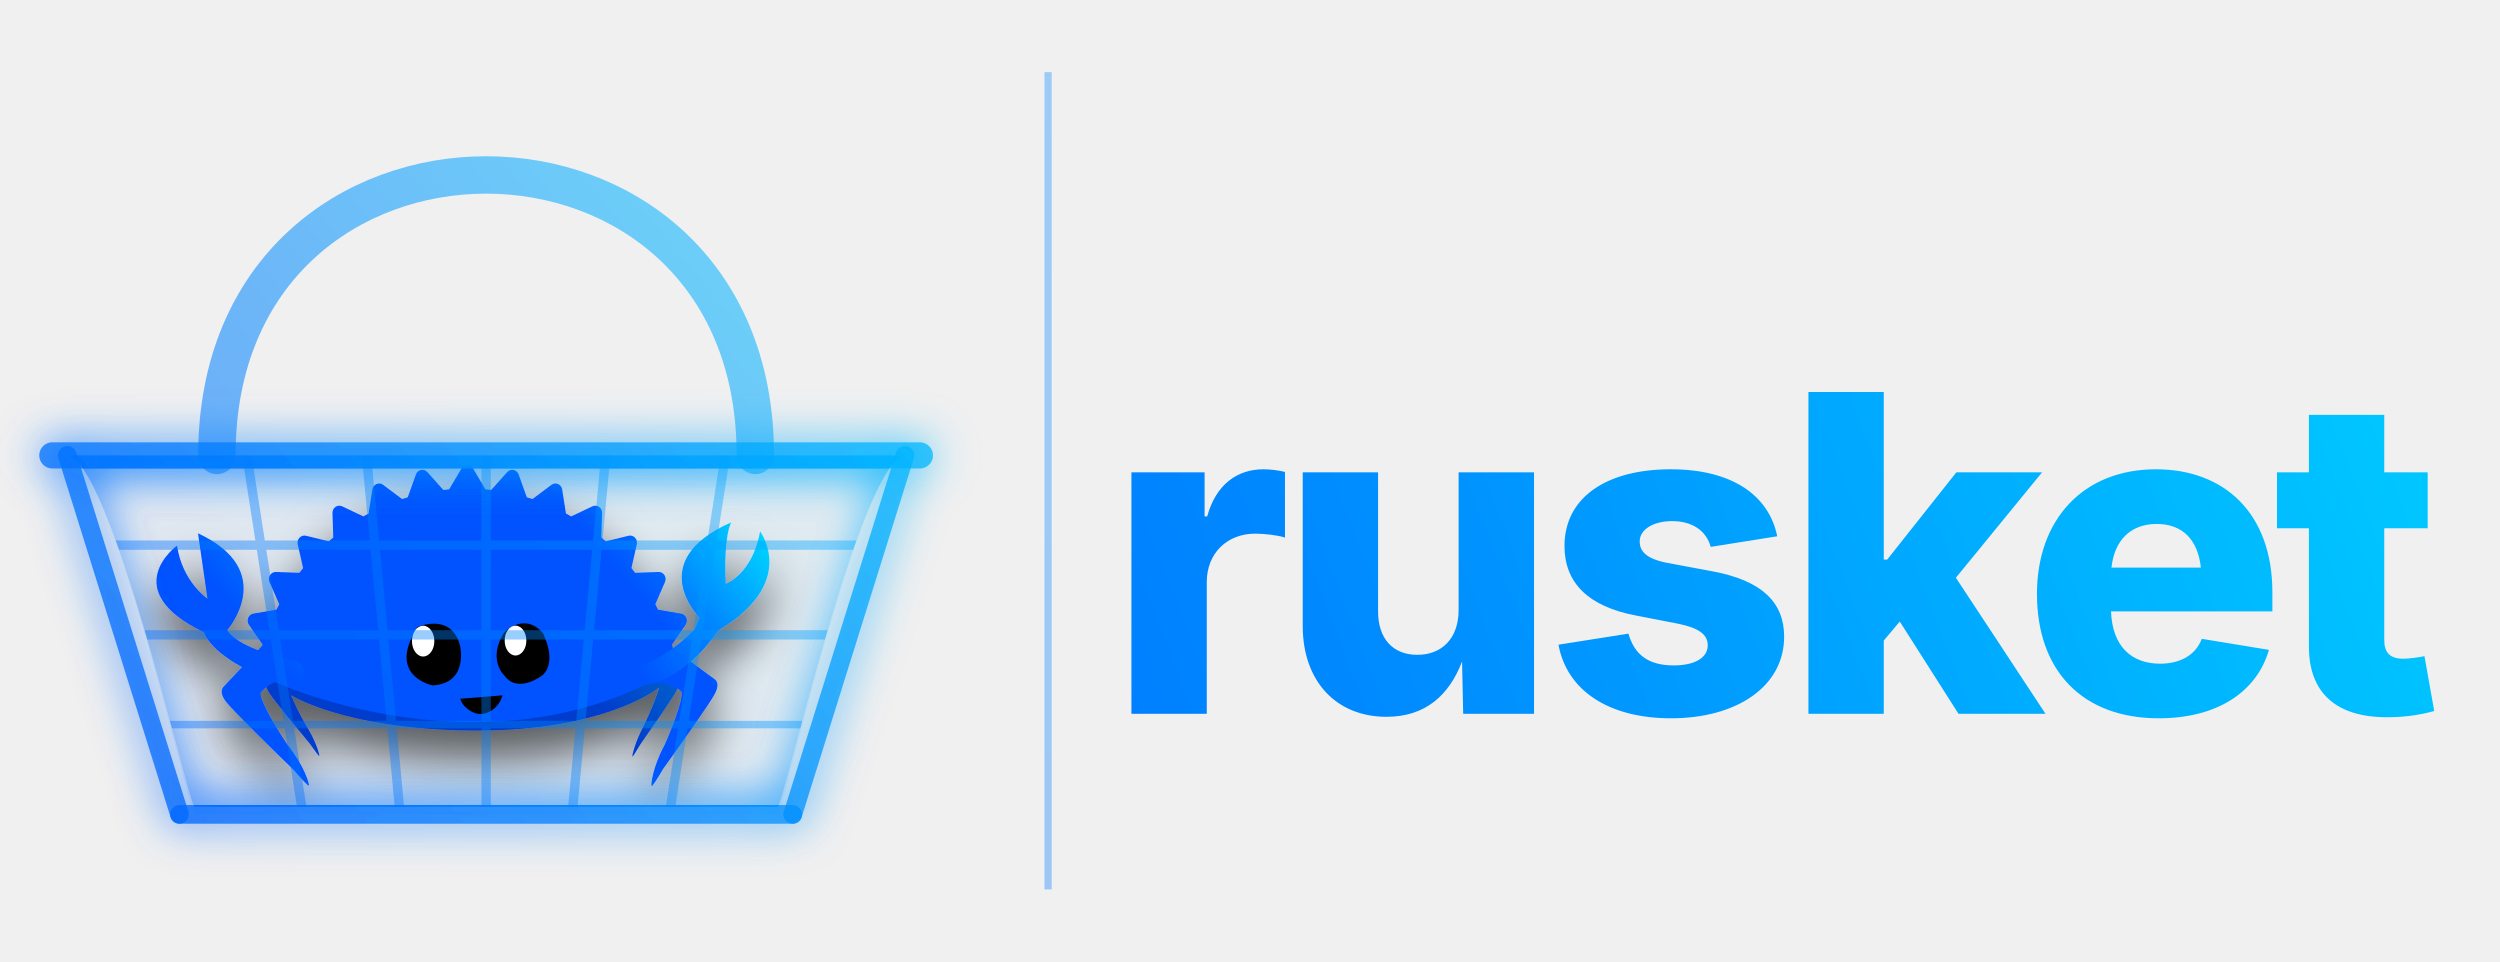
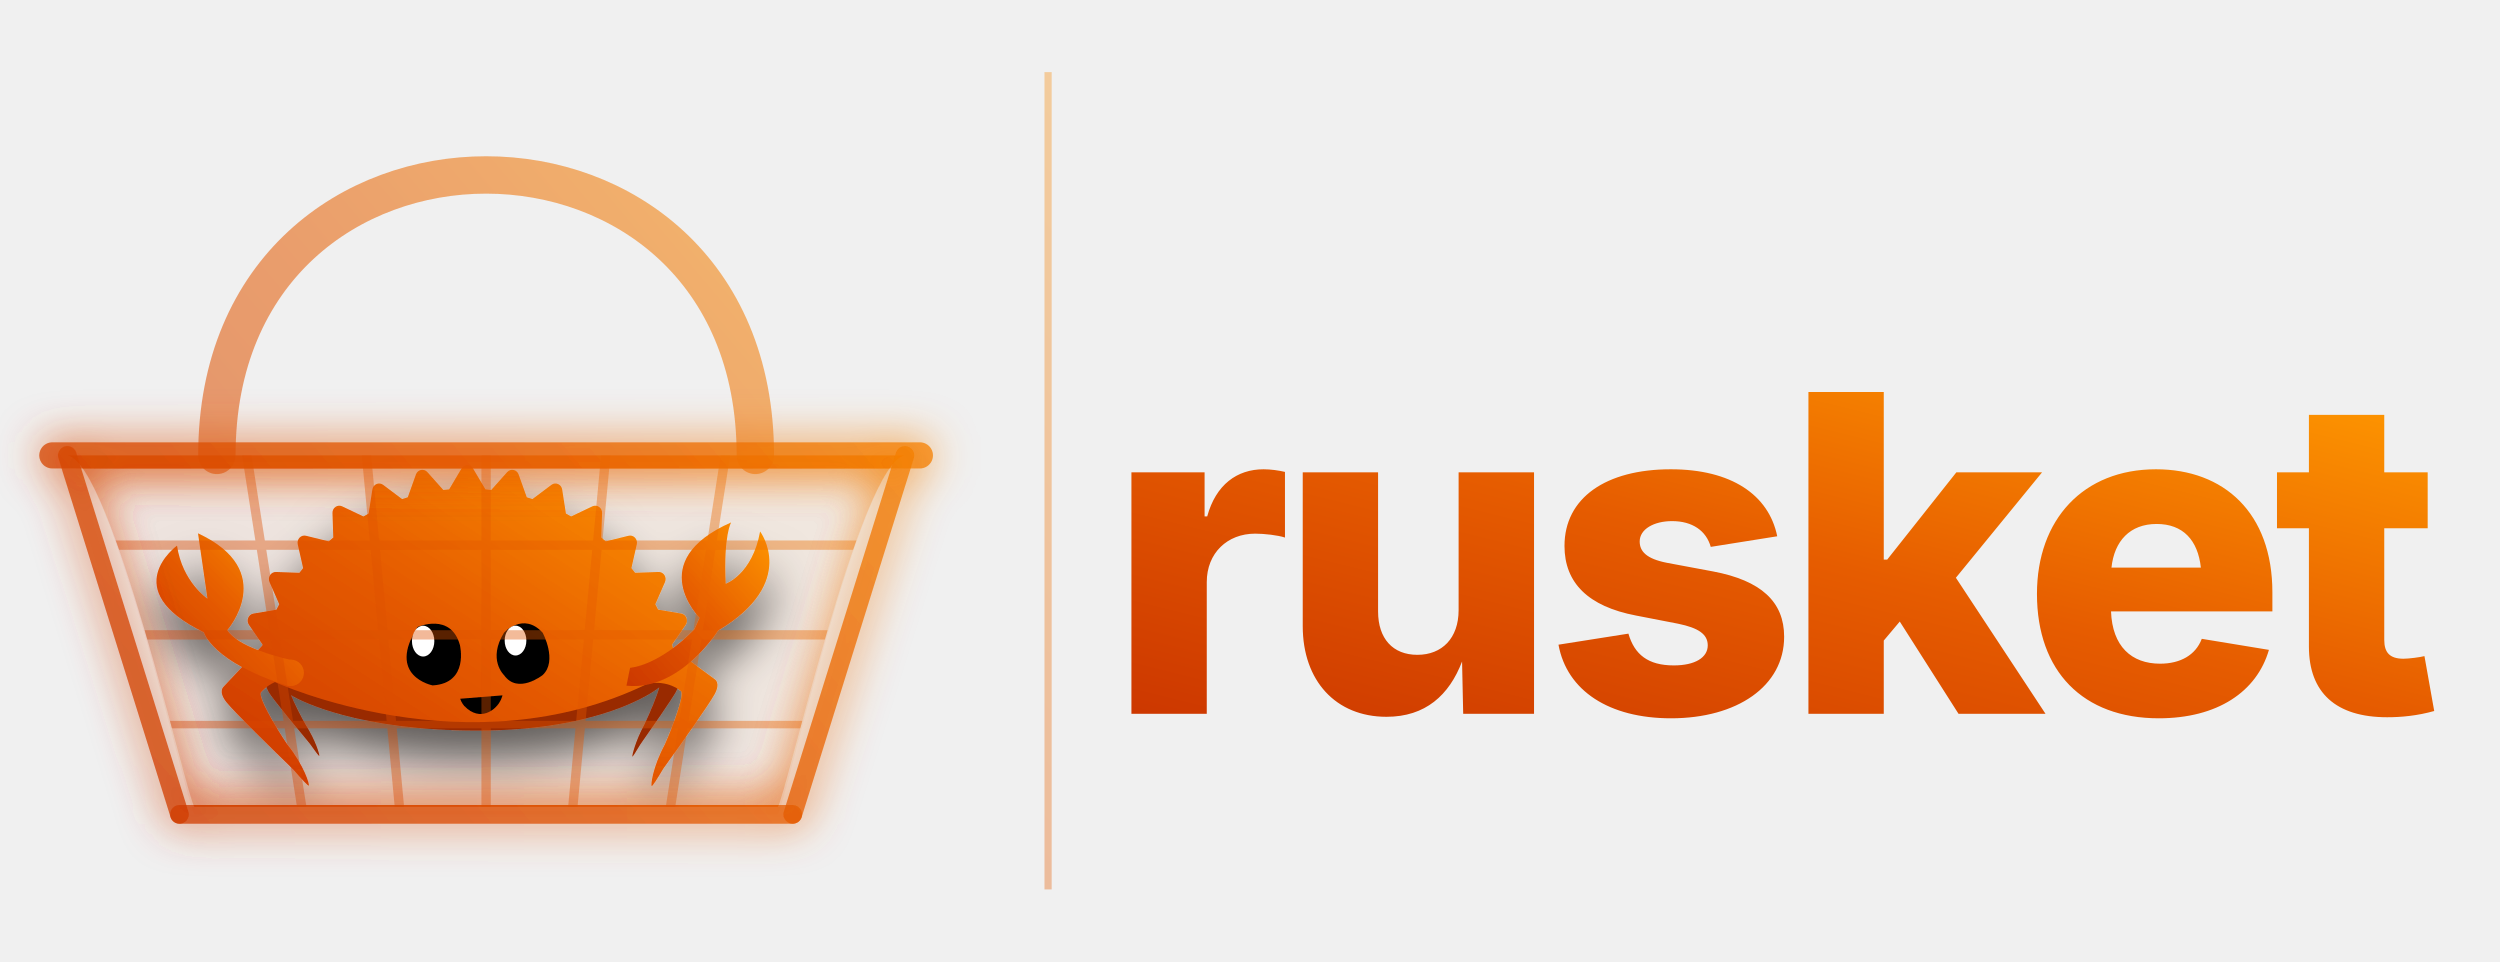
<svg xmlns="http://www.w3.org/2000/svg" viewBox="0 0 520 200" width="100%" height="100%">
  <defs>
-     <linearGradient id="warmGlow" gradientUnits="userSpaceOnUse" x1="0%" y1="100%" x2="100%" y2="0%">
-       <stop offset="0%" stop-color="#0052FF" />
-       <stop offset="50%" stop-color="#0088FF" />
-       <stop offset="100%" stop-color="#00D4FF" />
+     <linearGradient id="basketGlow" gradientUnits="userSpaceOnUse" x1="114" y1="296" x2="346" y2="100">
+       <stop offset="0%" stop-color="#CC3700" />
+       <stop offset="50%" stop-color="#E65C00" />
+       <stop offset="100%" stop-color="#FF9900" />
    </linearGradient>
-     <linearGradient id="warmDark" gradientUnits="userSpaceOnUse" x1="0%" y1="100%" x2="100%" y2="0%">
-       <stop offset="0%" stop-color="#003DCC" />
-       <stop offset="50%" stop-color="#0066CC" />
-       <stop offset="100%" stop-color="#0099CC" />
+     <linearGradient id="crabGlow" gradientUnits="userSpaceOnUse" x1="160" y1="240" x2="280" y2="150">
+       <stop offset="0%" stop-color="#CC3700" />
+       <stop offset="50%" stop-color="#E65C00" />
+       <stop offset="100%" stop-color="#FF9900" />
+     </linearGradient>
+     <linearGradient id="crabDark" gradientUnits="userSpaceOnUse" x1="160" y1="240" x2="280" y2="150">
+       <stop offset="0%" stop-color="#992900" />
+       <stop offset="50%" stop-color="#B34700" />
+       <stop offset="100%" stop-color="#CC7A00" />
+     </linearGradient>
+     <linearGradient id="textGlow" gradientUnits="objectBoundingBox" x1="0%" y1="100%" x2="100%" y2="0%">
+       <stop offset="0%" stop-color="#CC3700" />
+       <stop offset="50%" stop-color="#E65C00" />
+       <stop offset="100%" stop-color="#FF9900" />
    </linearGradient>
  </defs>
  <svg x="0" y="-5" width="210" height="180" viewBox="100 75 270 225" overflow="visible">
    <defs>
-       <linearGradient id="warmGlow" gradientUnits="userSpaceOnUse" x1="0%" y1="100%" x2="100%" y2="0%">
-         <stop offset="0%" stop-color="#0052FF" />
-         <stop offset="50%" stop-color="#0088FF" />
-         <stop offset="100%" stop-color="#00D4FF" />
+       <linearGradient id="basketGlow" gradientUnits="userSpaceOnUse" x1="114" y1="296" x2="346" y2="100">
+         <stop offset="0%" stop-color="#CC3700" />
+         <stop offset="50%" stop-color="#E65C00" />
+         <stop offset="100%" stop-color="#FF9900" />
      </linearGradient>
-       <linearGradient id="warmDark" gradientUnits="userSpaceOnUse" x1="0%" y1="100%" x2="100%" y2="0%">
-         <stop offset="0%" stop-color="#003DCC" />
-         <stop offset="50%" stop-color="#0066CC" />
-         <stop offset="100%" stop-color="#0099CC" />
+       <linearGradient id="crabGlow" gradientUnits="userSpaceOnUse" x1="160" y1="240" x2="280" y2="150">
+         <stop offset="0%" stop-color="#CC3700" />
+         <stop offset="50%" stop-color="#E65C00" />
+         <stop offset="100%" stop-color="#FF9900" />
+       </linearGradient>
+       <linearGradient id="crabDark" gradientUnits="userSpaceOnUse" x1="160" y1="240" x2="280" y2="150">
+         <stop offset="0%" stop-color="#992900" />
+         <stop offset="50%" stop-color="#B34700" />
+         <stop offset="100%" stop-color="#CC7A00" />
+       </linearGradient>
+       <linearGradient id="textGlow" gradientUnits="objectBoundingBox" x1="0%" y1="100%" x2="100%" y2="0%">
+         <stop offset="0%" stop-color="#CC3700" />
+         <stop offset="50%" stop-color="#E65C00" />
+         <stop offset="100%" stop-color="#FF9900" />
      </linearGradient>
      <filter id="glow9" x="-20%" y="-20%" width="140%" height="140%">
        <feGaussianBlur stdDeviation="6" result="blur" />
        <feMerge>
          <feMergeNode in="blur" />
          <feMergeNode in="SourceGraphic" />
        </feMerge>
      </filter>
      <filter id="shadow9" x="-50%" y="-50%" width="200%" height="200%">
        <feDropShadow dx="0" dy="8" stdDeviation="6" flood-color="#000000" flood-opacity="0.6" />
      </filter>
      <clipPath id="clip9">
        <path d="M 118,200 C 130,202 150,292 152,294 L 308,294 C 310,292 330,202 342,200 Z" />
      </clipPath>
    </defs>
    <style>
      .f9 { animation: bobble9 3s infinite ease-in-out; transform-origin: 230px 150px; }
      .b9 { animation: pg9 4s infinite alternate ease-in-out; }
      @keyframes bobble9 {
        0%   { transform: translateY(0px) rotate(0deg); }
        50%  { transform: translateY(-8px) rotate(1deg); }
        100% { transform: translateY(0px) rotate(0deg); }
      }
      @keyframes pg9 {
-         0%   { stroke: url(#warmGlow); }
-         100% { stroke: url(#warmGlow); filter: drop-shadow(0 0 8px #0088FF); }
+         0%   { stroke: url(#basketGlow); }
+         100% { stroke: url(#basketGlow); filter: drop-shadow(0 0 8px #FF5B00); }
      }
    </style>
-     <path d="M 158 200 C 158 100, 302 100, 302 200" fill="none" stroke="url(#warmGlow)" opacity="0.55" stroke-width="10" stroke-linecap="round" />
-     <path d="M 118,200 C 130,202 150,294 152,296 L 308,296 C 310,294 330,202 342,200 Z" fill="url(#warmGlow)" fill-opacity="0.07" stroke="none" />
+     <path d="M 158 200 C 158 100, 302 100, 302 200" fill="none" stroke="url(#basketGlow)" opacity="0.55" stroke-width="10" stroke-linecap="round" />
+     <path d="M 118,200 C 130,202 150,294 152,296 L 308,296 C 310,294 330,202 342,200 Z" fill="url(#basketGlow)" fill-opacity="0.07" stroke="none" />
    <g clip-path="url(#clip9)">
      <g class="f9" filter="url(#shadow9)">
        <g transform="translate(140, 190) scale(0.14)">
          <g transform="matrix(1,0,0,1,1009.4,506.362)">
-             <path d="M0,-7.203L-12.072,-32.209C-12.009,-33.156 -11.961,-34.107 -11.961,-35.062C-11.961,-63.408 -41.439,-89.533 -91.03,-110.451L-91.03,-93.058C-95.866,-94.977 -100.901,-96.845 -106.147,-98.651L-106.147,-106.759C-177.021,-132.319 -282.53,-148.537 -400.388,-148.537C-503.361,-148.537 -596.917,-136.157 -666.179,-115.983L-666.179,-87.737L-666.181,-87.737L-666.181,-121.925C-737.141,-99.375 -781.135,-68.048 -781.135,-33.41C-781.135,-27.95 -780.034,-22.572 -777.918,-17.297L-785.146,-4.43C-785.146,-4.43 -790.938,3.082 -780.74,18.932C-771.746,32.909 -726.692,87.617 -702.913,116.267C-692.699,130.954 -685.772,140.001 -685.167,139.126C-684.212,137.74 -691.518,110.165 -711.802,78.703C-721.268,61.808 -732.57,39.42 -739.356,22.884C-720.414,34.874 -609.126,90.913 -382.124,90.685C-150.13,90.453 -47.009,17.834 -35.691,7.948C-39.646,23.837 -53.159,55.981 -63.936,78.586C-81.642,110.917 -88.056,139.064 -87.232,140.456C-86.708,141.334 -80.667,132.015 -71.756,116.913C-51.025,87.37 -11.739,30.974 -3.889,16.608C5.007,0.323 0,-7.203 0,-7.203" style="fill:url(#warmDark);fill-rule:nonzero;" />
+             <path d="M0,-7.203L-12.072,-32.209C-12.009,-33.156 -11.961,-34.107 -11.961,-35.062C-11.961,-63.408 -41.439,-89.533 -91.03,-110.451L-91.03,-93.058C-95.866,-94.977 -100.901,-96.845 -106.147,-98.651L-106.147,-106.759C-177.021,-132.319 -282.53,-148.537 -400.388,-148.537C-503.361,-148.537 -596.917,-136.157 -666.179,-115.983L-666.179,-87.737L-666.181,-87.737L-666.181,-121.925C-737.141,-99.375 -781.135,-68.048 -781.135,-33.41C-781.135,-27.95 -780.034,-22.572 -777.918,-17.297L-785.146,-4.43C-785.146,-4.43 -790.938,3.082 -780.74,18.932C-771.746,32.909 -726.692,87.617 -702.913,116.267C-692.699,130.954 -685.772,140.001 -685.167,139.126C-684.212,137.74 -691.518,110.165 -711.802,78.703C-721.268,61.808 -732.57,39.42 -739.356,22.884C-720.414,34.874 -609.126,90.913 -382.124,90.685C-150.13,90.453 -47.009,17.834 -35.691,7.948C-39.646,23.837 -53.159,55.981 -63.936,78.586C-81.642,110.917 -88.056,139.064 -87.232,140.456C-86.708,141.334 -80.667,132.015 -71.756,116.913C-51.025,87.37 -11.739,30.974 -3.889,16.608C5.007,0.323 0,-7.203 0,-7.203" style="fill:url(#crabDark);fill-rule:nonzero;" />
          </g>
          <g transform="matrix(1,0,0,1,1079.49,294.885)">
-             <path d="M0,204.135L-79.343,145.689C-80.088,143.089 -80.833,140.488 -81.603,137.908L-55.541,100.154C-52.881,96.314 -52.345,91.322 -54.072,86.943C-55.803,82.585 -59.587,79.461 -64.062,78.696L-108.128,71.217C-109.837,67.732 -111.626,64.301 -113.422,60.898L-94.907,18.51C-93.004,14.193 -93.402,9.175 -95.929,5.256C-98.446,1.319 -102.715,-0.981 -107.267,-0.802L-151.991,0.823C-154.306,-2.193 -156.658,-5.18 -159.058,-8.114L-148.78,-53.546C-147.738,-58.158 -149.054,-62.989 -152.267,-66.34C-155.462,-69.679 -160.105,-71.062 -164.52,-69.979L-208.082,-59.27C-210.902,-61.763 -213.77,-64.223 -216.67,-66.635L-215.103,-113.276C-214.935,-117.997 -217.136,-122.484 -220.915,-125.105C-224.692,-127.741 -229.485,-128.137 -233.616,-126.179L-274.254,-106.858C-277.527,-108.736 -280.819,-110.595 -284.146,-112.395L-291.327,-158.356C-292.056,-163.012 -295.051,-166.968 -299.246,-168.774C-303.431,-170.591 -308.222,-170.002 -311.894,-167.238L-348.126,-140.053C-351.695,-141.238 -355.279,-142.373 -358.905,-143.46L-374.522,-187.045C-376.11,-191.488 -379.772,-194.751 -384.238,-195.669C-388.688,-196.578 -393.266,-195.037 -396.352,-191.589L-426.851,-157.47C-430.536,-157.893 -434.228,-158.28 -437.927,-158.601L-461.476,-198.277C-463.86,-202.295 -468.073,-204.741 -472.615,-204.741C-477.144,-204.741 -481.365,-202.295 -483.733,-198.277L-507.288,-158.601C-510.989,-158.28 -514.696,-157.893 -518.376,-157.47L-548.875,-191.589C-551.965,-195.037 -556.559,-196.578 -560.997,-195.669C-565.457,-194.739 -569.125,-191.488 -570.704,-187.045L-586.333,-143.46C-589.954,-142.373 -593.538,-141.23 -597.113,-140.053L-633.333,-167.238C-637.016,-170.012 -641.811,-170.599 -646.001,-168.774C-650.182,-166.968 -653.189,-163.012 -653.914,-158.356L-661.1,-112.395C-664.422,-110.595 -667.714,-108.746 -670.995,-106.858L-711.629,-126.179C-715.756,-128.145 -720.574,-127.741 -724.333,-125.105C-728.106,-122.484 -730.313,-117.997 -730.143,-113.276L-728.581,-66.635C-731.475,-64.223 -734.337,-61.763 -737.172,-59.27L-780.726,-69.979C-785.149,-71.053 -789.788,-69.679 -792.991,-66.34C-796.212,-62.989 -797.517,-58.158 -796.482,-53.546L-786.225,-8.114C-788.603,-5.169 -790.958,-2.193 -793.267,0.823L-837.991,-0.802C-842.504,-0.937 -846.812,1.319 -849.334,5.256C-851.861,9.175 -852.244,14.193 -850.363,18.51L-831.835,60.898C-833.634,64.301 -835.421,67.732 -837.144,71.217L-881.207,78.696C-885.686,79.45 -889.459,82.572 -891.201,86.943C-892.929,91.322 -892.368,96.314 -889.727,100.154L-863.661,137.908C-863.862,138.575 -864.048,139.247 -864.248,139.916L-937.944,218.201C-937.944,218.201 -949.24,227.052 -932.797,247.855C-918.297,266.206 -843.846,338.951 -804.526,377.06C-787.92,396.408 -776.542,408.389 -775.354,407.353C-773.478,405.708 -783.326,370.506 -816.036,329.204C-841.252,292.148 -873.977,235.155 -866.303,228.586C-866.303,228.586 -857.574,217.505 -840.061,209.529C-839.42,210.041 -840.723,209.022 -840.061,209.529C-840.061,209.529 -470.466,380.02 -127.632,212.413C-88.468,205.388 -64.759,226.368 -64.759,226.368C-56.583,231.108 -77.755,289.712 -95.166,328.505C-118.845,372.555 -122.317,406.927 -120.31,408.119C-119.042,408.876 -110.427,395.766 -98.138,374.902C-67.814,332.649 -10.492,252.1 0,232.534C11.895,210.352 0,204.135 0,204.135" style="fill:url(#warmGlow);fill-rule:nonzero;" />
+             <path d="M0,204.135L-79.343,145.689C-80.088,143.089 -80.833,140.488 -81.603,137.908L-55.541,100.154C-52.881,96.314 -52.345,91.322 -54.072,86.943C-55.803,82.585 -59.587,79.461 -64.062,78.696L-108.128,71.217C-109.837,67.732 -111.626,64.301 -113.422,60.898L-94.907,18.51C-93.004,14.193 -93.402,9.175 -95.929,5.256C-98.446,1.319 -102.715,-0.981 -107.267,-0.802L-151.991,0.823C-154.306,-2.193 -156.658,-5.18 -159.058,-8.114L-148.78,-53.546C-147.738,-58.158 -149.054,-62.989 -152.267,-66.34C-155.462,-69.679 -160.105,-71.062 -164.52,-69.979L-208.082,-59.27C-210.902,-61.763 -213.77,-64.223 -216.67,-66.635L-215.103,-113.276C-214.935,-117.997 -217.136,-122.484 -220.915,-125.105C-224.692,-127.741 -229.485,-128.137 -233.616,-126.179L-274.254,-106.858C-277.527,-108.736 -280.819,-110.595 -284.146,-112.395L-291.327,-158.356C-292.056,-163.012 -295.051,-166.968 -299.246,-168.774C-303.431,-170.591 -308.222,-170.002 -311.894,-167.238L-348.126,-140.053C-351.695,-141.238 -355.279,-142.373 -358.905,-143.46L-374.522,-187.045C-376.11,-191.488 -379.772,-194.751 -384.238,-195.669C-388.688,-196.578 -393.266,-195.037 -396.352,-191.589L-426.851,-157.47C-430.536,-157.893 -434.228,-158.28 -437.927,-158.601L-461.476,-198.277C-463.86,-202.295 -468.073,-204.741 -472.615,-204.741C-477.144,-204.741 -481.365,-202.295 -483.733,-198.277L-507.288,-158.601C-510.989,-158.28 -514.696,-157.893 -518.376,-157.47L-548.875,-191.589C-551.965,-195.037 -556.559,-196.578 -560.997,-195.669C-565.457,-194.739 -569.125,-191.488 -570.704,-187.045L-586.333,-143.46C-589.954,-142.373 -593.538,-141.23 -597.113,-140.053L-633.333,-167.238C-637.016,-170.012 -641.811,-170.599 -646.001,-168.774C-650.182,-166.968 -653.189,-163.012 -653.914,-158.356L-661.1,-112.395C-664.422,-110.595 -667.714,-108.746 -670.995,-106.858L-711.629,-126.179C-715.756,-128.145 -720.574,-127.741 -724.333,-125.105C-728.106,-122.484 -730.313,-117.997 -730.143,-113.276L-728.581,-66.635C-731.475,-64.223 -734.337,-61.763 -737.172,-59.27L-780.726,-69.979C-785.149,-71.053 -789.788,-69.679 -792.991,-66.34C-796.212,-62.989 -797.517,-58.158 -796.482,-53.546L-786.225,-8.114C-788.603,-5.169 -790.958,-2.193 -793.267,0.823L-837.991,-0.802C-842.504,-0.937 -846.812,1.319 -849.334,5.256C-851.861,9.175 -852.244,14.193 -850.363,18.51L-831.835,60.898C-833.634,64.301 -835.421,67.732 -837.144,71.217L-881.207,78.696C-885.686,79.45 -889.459,82.572 -891.201,86.943C-892.929,91.322 -892.368,96.314 -889.727,100.154L-863.661,137.908C-863.862,138.575 -864.048,139.247 -864.248,139.916L-937.944,218.201C-937.944,218.201 -949.24,227.052 -932.797,247.855C-918.297,266.206 -843.846,338.951 -804.526,377.06C-787.92,396.408 -776.542,408.389 -775.354,407.353C-773.478,405.708 -783.326,370.506 -816.036,329.204C-841.252,292.148 -873.977,235.155 -866.303,228.586C-866.303,228.586 -857.574,217.505 -840.061,209.529C-839.42,210.041 -840.723,209.022 -840.061,209.529C-840.061,209.529 -470.466,380.02 -127.632,212.413C-88.468,205.388 -64.759,226.368 -64.759,226.368C-56.583,231.108 -77.755,289.712 -95.166,328.505C-118.845,372.555 -122.317,406.927 -120.31,408.119C-119.042,408.876 -110.427,395.766 -98.138,374.902C-67.814,332.649 -10.492,252.1 0,232.534C11.895,210.352 0,204.135 0,204.135" style="fill: url(#textGlow);fill-rule:nonzero;" />
          </g>
          <g transform="matrix(1,0,0,1,917.896,244.679)">
-             <path d="M0,232.466C0,232.466 53.179,230 123.032,159.004L132.93,137.025C132.93,137.025 24.513,29.177 193.048,-45.266C193.048,-45.266 178.293,-21.154 182.622,72.006C182.622,72.006 233.437,54.357 248.336,-27.934C248.336,-27.934 322.456,69.79 167.834,161.443C167.834,161.443 95.294,277.732 -6.971,266.593L0,232.466Z" style="fill:url(#warmGlow);fill-rule:nonzero;" />
+             <path d="M0,232.466C0,232.466 53.179,230 123.032,159.004L132.93,137.025C132.93,137.025 24.513,29.177 193.048,-45.266C193.048,-45.266 178.293,-21.154 182.622,72.006C182.622,72.006 233.437,54.357 248.336,-27.934C248.336,-27.934 322.456,69.79 167.834,161.443C167.834,161.443 95.294,277.732 -6.971,266.593L0,232.466Z" style="fill: url(#textGlow);fill-rule:nonzero;" />
          </g>
          <g transform="matrix(1,0,0,1,676.997,488.361)">
            <path d="M0,-78.192C0,-78.192 36.935,-118.635 73.871,-78.192C73.871,-78.192 102.893,-24.265 73.871,2.695C73.871,2.695 26.384,40.443 0,2.695C0,2.695 -31.658,-26.964 0,-78.192" style="fill-rule:nonzero;" />
          </g>
          <g transform="matrix(1,0,0,1,719.761,425.169)">
            <path d="M0,0.004C0,15.75 -9.282,28.518 -20.732,28.518C-32.18,28.518 -41.462,15.75 -41.462,0.004C-41.462,-15.746 -32.18,-28.514 -20.732,-28.514C-9.282,-28.514 0,-15.746 0,0.004" style="fill:white;fill-rule:nonzero;" />
          </g>
          <g transform="matrix(1,0,0,1,512.148,482.736)">
            <path d="M0,-83.609C0,-83.609 63.355,-111.661 80.648,-49.047C80.648,-49.047 98.762,23.933 28.618,28.052C28.618,28.052 -60.826,10.824 0,-83.609" style="fill-rule:nonzero;" />
          </g>
          <g transform="matrix(1,0,0,1,543.968,426.204)">
            <path d="M0,0.002C0,16.241 -9.572,29.411 -21.381,29.411C-33.185,29.411 -42.76,16.241 -42.76,0.002C-42.76,-16.242 -33.185,-29.409 -21.381,-29.409C-9.572,-29.409 0,-16.242 0,0.002" style="fill:white;fill-rule:nonzero;" />
          </g>
          <g transform="matrix(1,0,0,1,593.317,576.574)">
            <path d="M0,-40.271L80.796,-46.755C80.796,-46.755 78.058,-33.749 67.517,-23.986C67.517,-23.986 39.727,6.484 7.844,-26.519C7.844,-26.519 2.627,-32.148 0,-40.271" style="fill-rule:nonzero;" />
          </g>
          <g transform="matrix(1,0,0,1,269.796,270.778)">
-             <path d="M0,190.741C-0.667,190.741 -1.321,190.79 -1.973,190.842C-28.207,184.871 -101.946,165.657 -121.437,134.479C-121.437,134.479 -22.21,21.607 -177.297,-50.54L-159.24,74.338C-159.24,74.338 -207.049,42.389 -217.366,-27.008C-217.366,-27.008 -333.789,57.486 -165.982,138.466C-165.982,138.466 -150.762,195.653 -4.633,241.281L-4.526,240.846C-3.055,241.118 -1.549,241.281 0,241.281C13.808,241.281 25.003,229.969 25.003,216.01C25.003,202.054 13.808,190.741 0,190.741" style="fill:url(#warmGlow);fill-rule:nonzero;" />
+             <path d="M0,190.741C-0.667,190.741 -1.321,190.79 -1.973,190.842C-28.207,184.871 -101.946,165.657 -121.437,134.479C-121.437,134.479 -22.21,21.607 -177.297,-50.54L-159.24,74.338C-159.24,74.338 -207.049,42.389 -217.366,-27.008C-217.366,-27.008 -333.789,57.486 -165.982,138.466C-165.982,138.466 -150.762,195.653 -4.633,241.281L-4.526,240.846C-3.055,241.118 -1.549,241.281 0,241.281C13.808,241.281 25.003,229.969 25.003,216.01C25.003,202.054 13.808,190.741 0,190.741" style="fill: url(#textGlow);fill-rule:nonzero;" />
          </g>
        </g>
      </g>
    </g>
    <polygon points="120,200 150,290 310,290 340,200" fill="none" />
    <g clip-path="url(#clip9)">
      <g filter="url(#glow9)">
-         <line x1="114" y1="200" x2="346" y2="200" stroke="url(#warmGlow)" stroke-width="7" stroke-linecap="round" opacity="0.75" />
-         <line x1="148" y1="296" x2="312" y2="296" stroke="url(#warmGlow)" stroke-width="5" stroke-linecap="round" opacity="0.75" />
-         <line x1="118" y1="200" x2="148" y2="296" stroke="url(#warmGlow)" stroke-width="5" stroke-linecap="round" opacity="0.75" />
-         <line x1="342" y1="200" x2="312" y2="296" stroke="url(#warmGlow)" stroke-width="5" stroke-linecap="round" opacity="0.75" />
+         <line x1="114" y1="200" x2="346" y2="200" stroke="url(#basketGlow)" stroke-width="7" stroke-linecap="round" opacity="0.75" />
+         <line x1="148" y1="296" x2="312" y2="296" stroke="url(#basketGlow)" stroke-width="5" stroke-linecap="round" opacity="0.75" />
+         <line x1="118" y1="200" x2="148" y2="296" stroke="url(#basketGlow)" stroke-width="5" stroke-linecap="round" opacity="0.75" />
+         <line x1="342" y1="200" x2="312" y2="296" stroke="url(#basketGlow)" stroke-width="5" stroke-linecap="round" opacity="0.75" />
      </g>
-       <g stroke="url(#warmGlow)" stroke-linecap="round" opacity="0.4">
+       <g stroke="url(#basketGlow)" stroke-linecap="round" opacity="0.4">
        <line x1="120" y1="224" x2="340" y2="224" stroke-width="2.5" />
        <line x1="124" y1="248" x2="336" y2="248" stroke-width="2.5" />
        <line x1="130" y1="272" x2="330" y2="272" stroke-width="2" />
        <line x1="166" y1="200" x2="181" y2="296" stroke-width="2.5" />
        <line x1="198" y1="200" x2="207" y2="296" stroke-width="2.5" />
        <line x1="230" y1="200" x2="230" y2="296" stroke-width="2.5" />
        <line x1="262" y1="200" x2="253" y2="296" stroke-width="2.5" />
        <line x1="294" y1="200" x2="279" y2="296" stroke-width="2.5" />
      </g>
    </g>
    <g filter="url(#glow9)">
-       <line x1="114" y1="200" x2="346" y2="200" stroke="url(#warmGlow)" stroke-width="7" stroke-linecap="round" opacity="0.75" />
-       <line x1="148" y1="296" x2="312" y2="296" stroke="url(#warmGlow)" stroke-width="5" stroke-linecap="round" opacity="0.75" />
-       <line x1="118" y1="200" x2="148" y2="296" stroke="url(#warmGlow)" stroke-width="5" stroke-linecap="round" opacity="0.75" />
-       <line x1="342" y1="200" x2="312" y2="296" stroke="url(#warmGlow)" stroke-width="5" stroke-linecap="round" opacity="0.75" />
+       <line x1="114" y1="200" x2="346" y2="200" stroke="url(#basketGlow)" stroke-width="7" stroke-linecap="round" opacity="0.75" />
+       <line x1="148" y1="296" x2="312" y2="296" stroke="url(#basketGlow)" stroke-width="5" stroke-linecap="round" opacity="0.75" />
+       <line x1="118" y1="200" x2="148" y2="296" stroke="url(#basketGlow)" stroke-width="5" stroke-linecap="round" opacity="0.75" />
+       <line x1="342" y1="200" x2="312" y2="296" stroke="url(#basketGlow)" stroke-width="5" stroke-linecap="round" opacity="0.75" />
    </g>
  </svg>
-   <line x1="218" y1="15" x2="218" y2="185" stroke="url(#warmGlow)" stroke-width="1.5" opacity="0.35" />
-   <text x="369" y="115" font-family="Inter, system-ui, -apple-system, sans-serif" font-weight="800" font-size="92px" fill="url(#warmGlow)" letter-spacing="-3px" text-anchor="middle" dominant-baseline="central">rusket</text>
+   <line x1="218" y1="15" x2="218" y2="185" stroke="url(#basketGlow)" stroke-width="1.5" opacity="0.35" />
+   <text x="369" y="115" font-family="Inter, system-ui, -apple-system, sans-serif" font-weight="800" font-size="92px" fill="url(#textGlow)" letter-spacing="-3px" text-anchor="middle" dominant-baseline="central">rusket</text>
</svg>
